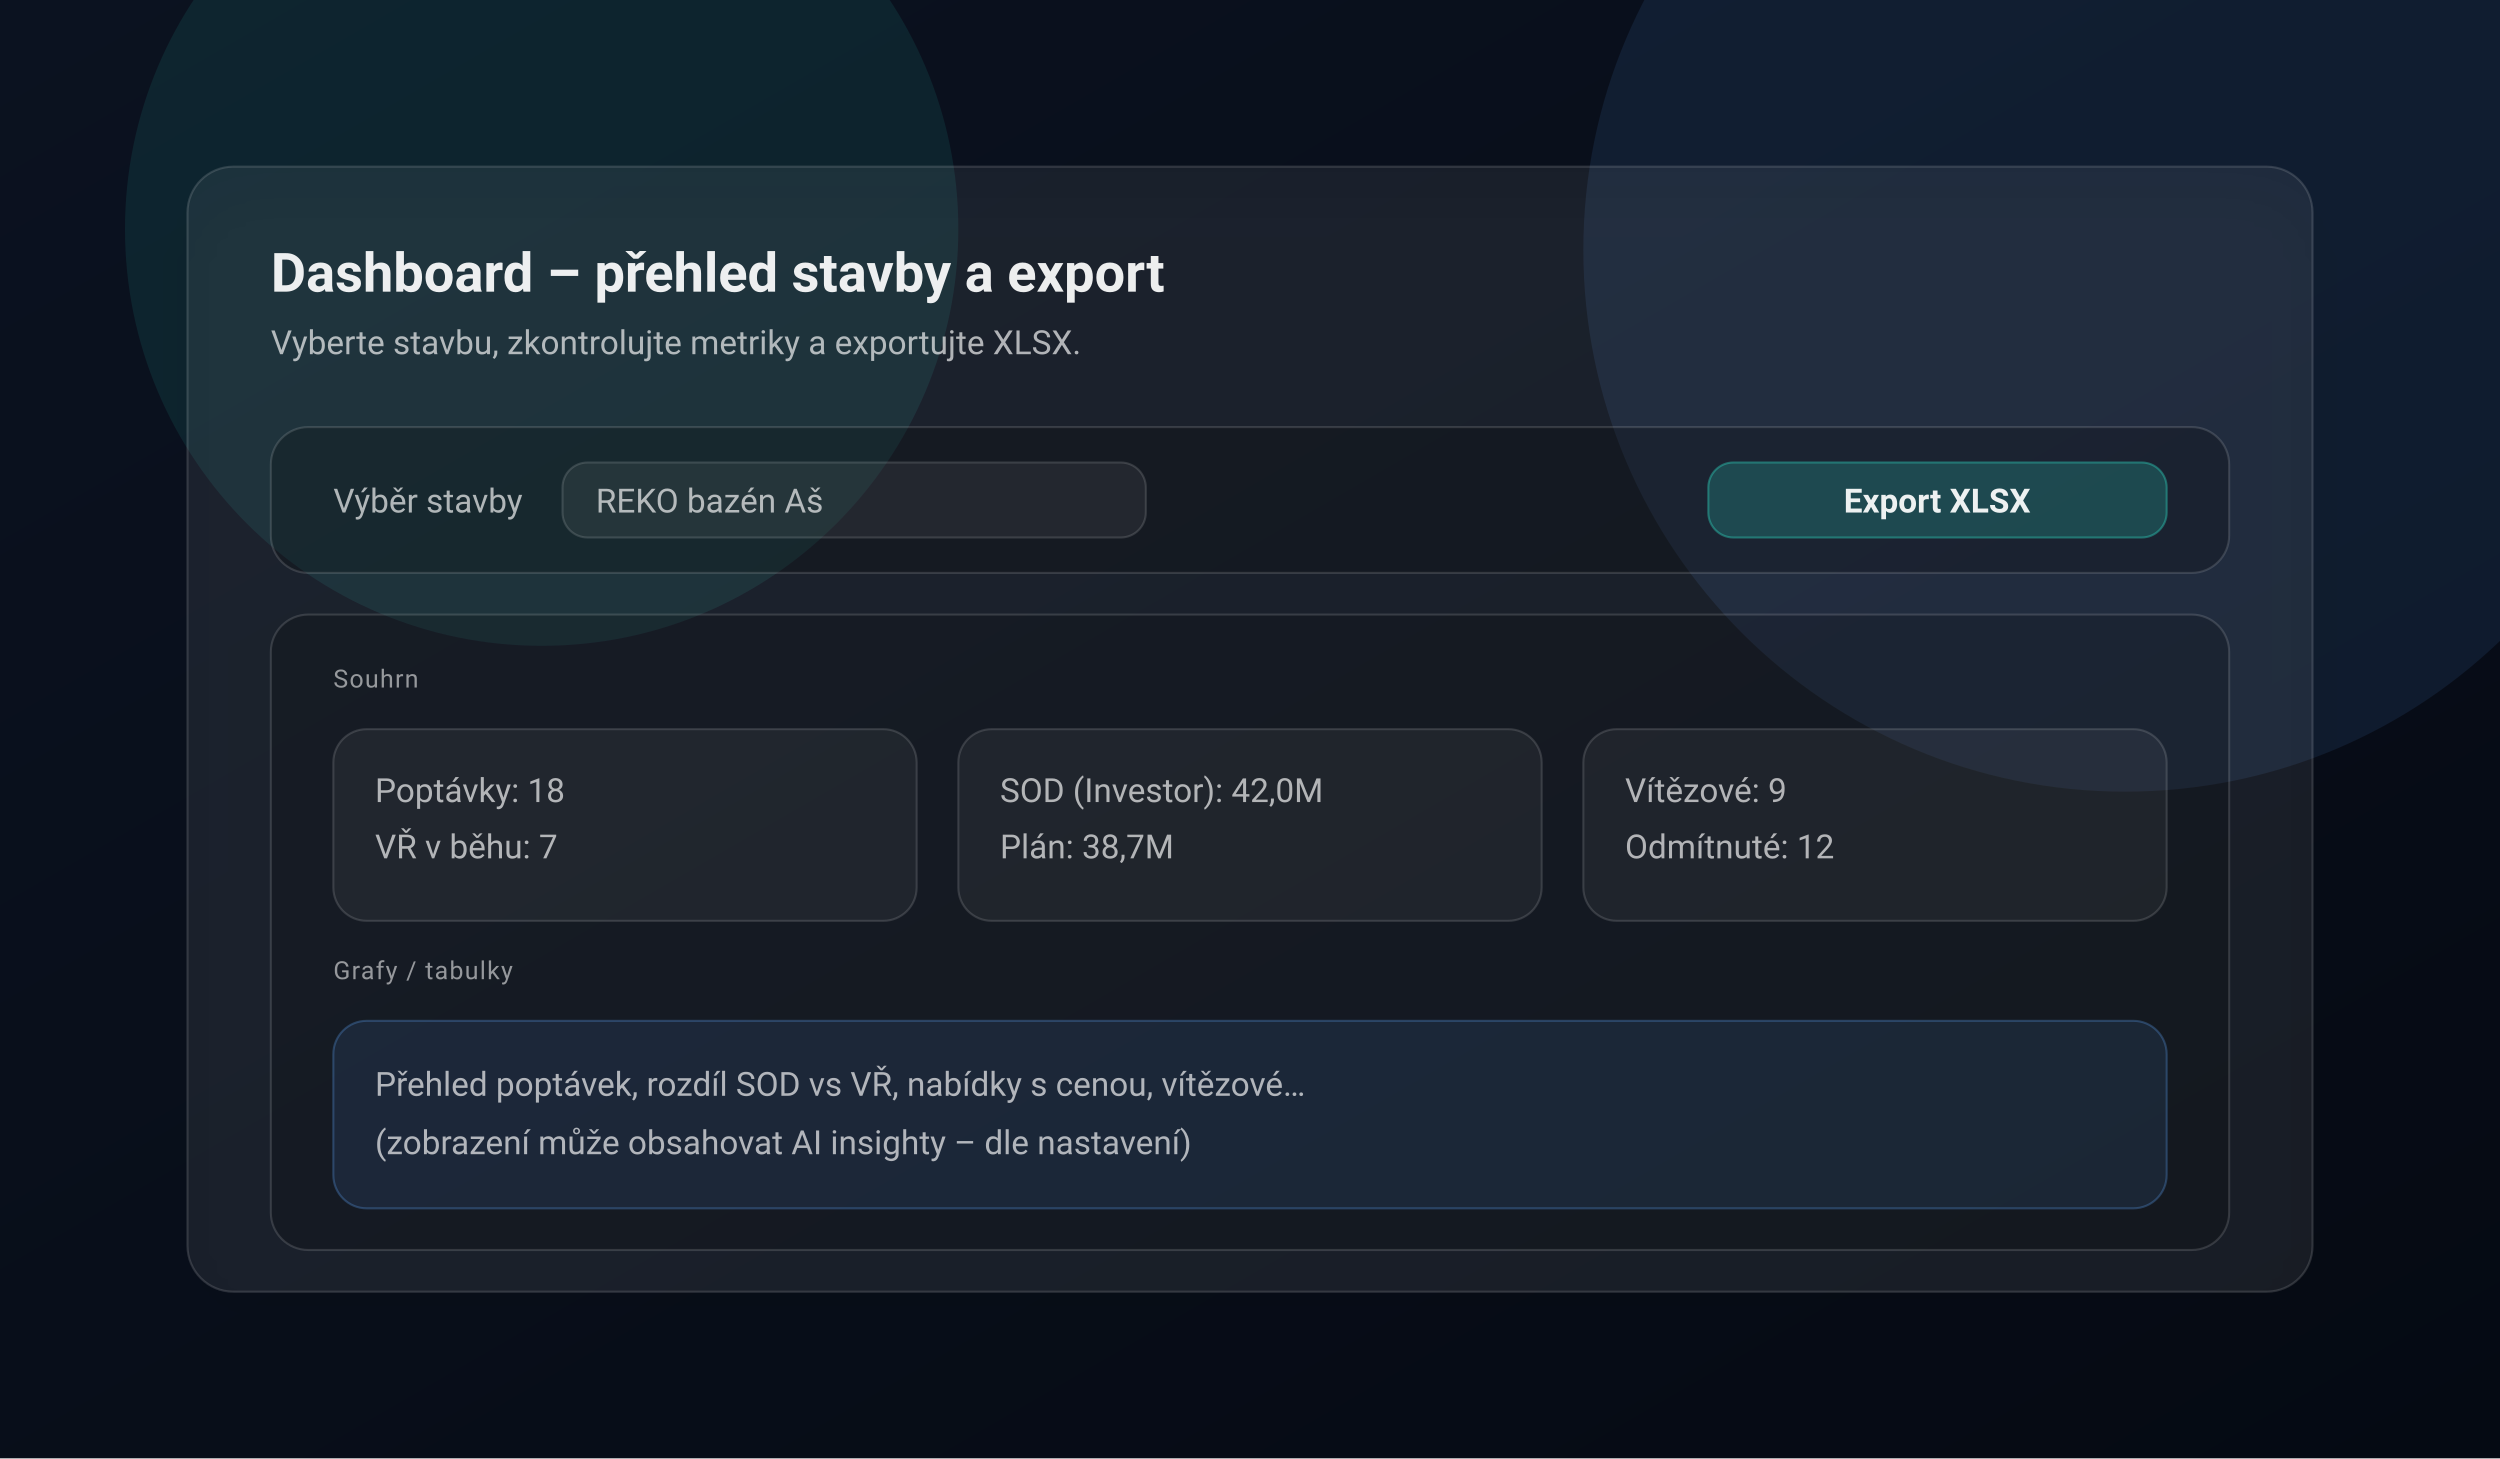
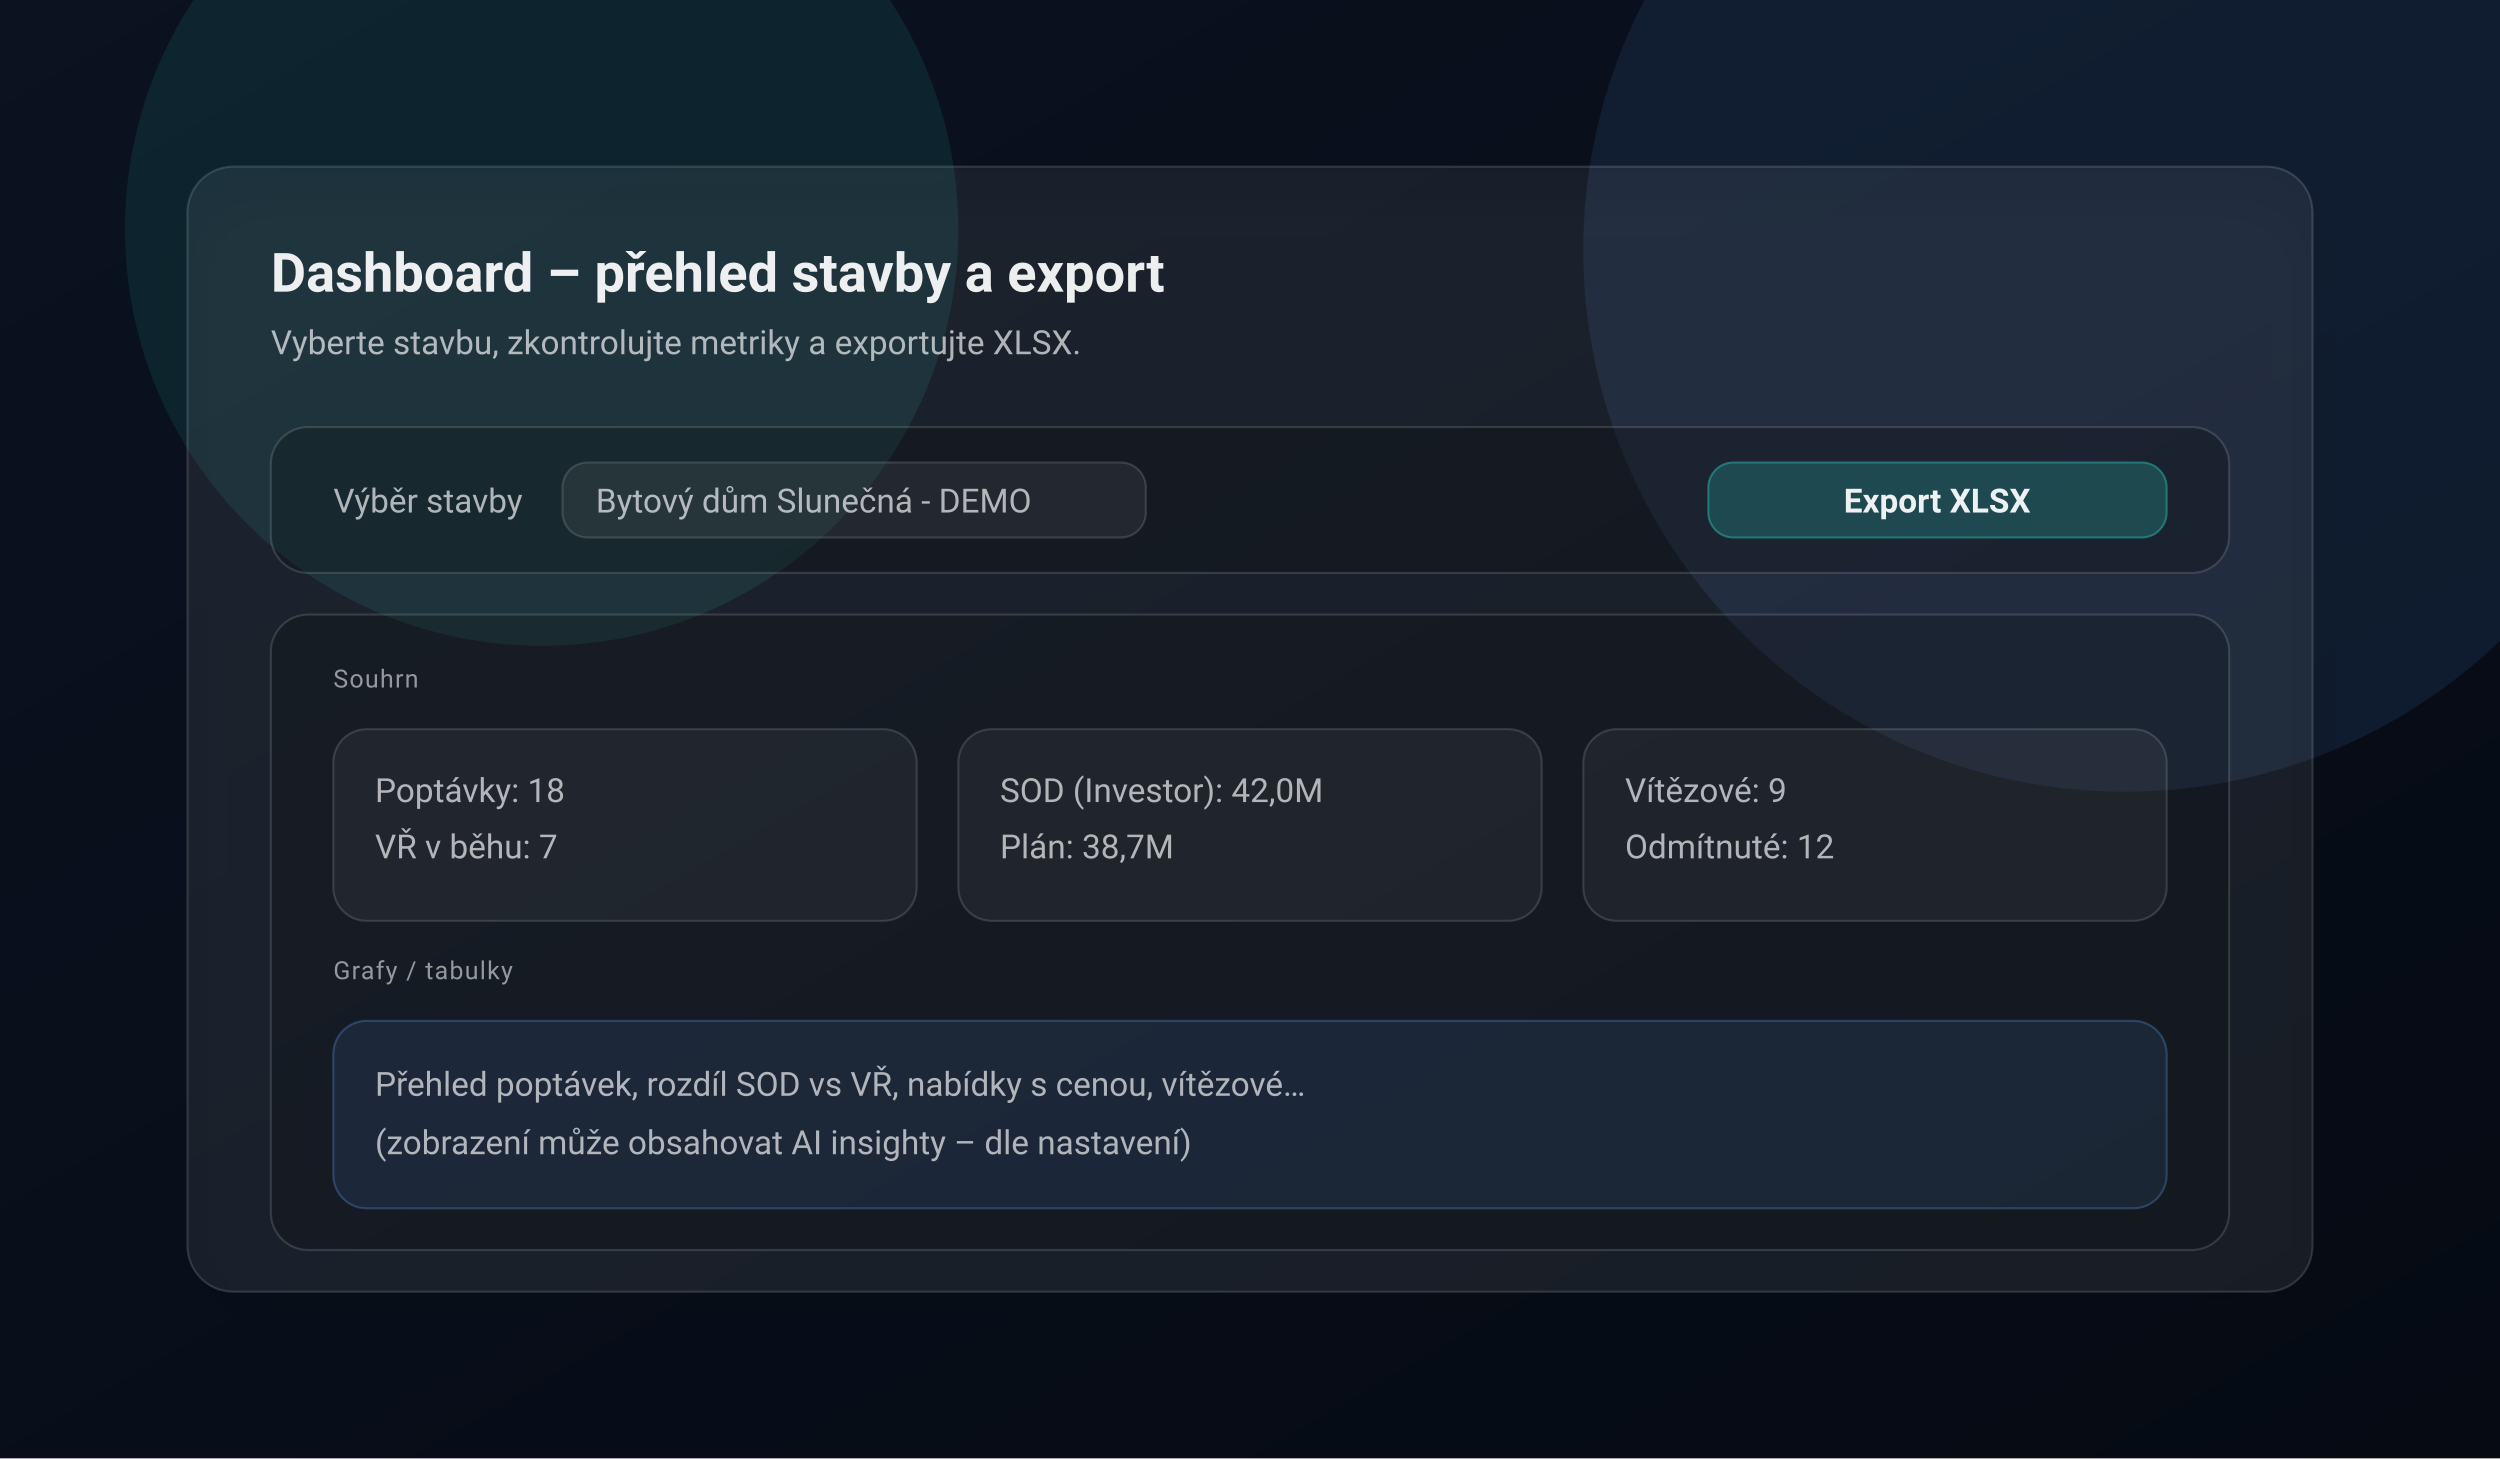
<svg xmlns="http://www.w3.org/2000/svg" width="1200" height="700" viewBox="0 0 1200 700">
  <defs>
    <linearGradient id="bg" x1="0" y1="0" x2="1" y2="1">
      <stop offset="0" stop-color="#0b1220" />
      <stop offset="1" stop-color="#050a13" />
    </linearGradient>
    <filter id="shadow" x="-30%" y="-30%" width="160%" height="160%">
      <feDropShadow dx="0" dy="14" stdDeviation="18" flood-color="rgba(0,0,0,0.55)" />
    </filter>
    <style>
      .t { font-family: ui-sans-serif, system-ui, -apple-system, Segoe UI, Roboto, Helvetica, Arial; fill: rgba(255,255,255,0.92); }
      .m { fill: rgba(255,255,255,0.66); font-size: 16px; }
      .h { font-size: 26px; font-weight: 700; }
      .cap { font-size: 12px; letter-spacing: 0.6px; text-transform: uppercase; fill: rgba(255,255,255,0.55); }
      .stroke { stroke: rgba(255,255,255,0.14); }
    </style>
  </defs>
  <rect x="0" y="0" width="1200" height="700" fill="url(#bg)" />
  <circle cx="260" cy="110" r="200" fill="rgba(45,212,191,0.10)" />
  <circle cx="1020" cy="120" r="260" fill="rgba(96,165,250,0.10)" />
  <rect x="90" y="80" width="1020" height="540" rx="22" fill="rgba(255,255,255,0.06)" class="stroke" filter="url(#shadow)" />
  <text x="130" y="140" class="t h">Dashboard – přehled stavby a export</text>
  <text x="130" y="170" class="t m">Vyberte stavbu, zkontrolujte metriky a exportujte XLSX.</text>
  <rect x="130" y="205" width="940" height="70" rx="18" fill="rgba(0,0,0,0.22)" class="stroke" />
  <text x="160" y="246" class="t m">Výběr stavby</text>
  <rect x="270" y="222" width="280" height="36" rx="12" fill="rgba(255,255,255,0.06)" class="stroke" />
-   <text x="286" y="246" class="t m">REKO bazén Aš</text>
+   <text x="286" y="246" class="t m">Bytový dům Slunečná - DEMO</text>
  <rect x="820" y="222" width="220" height="36" rx="12" fill="rgba(45,212,191,0.22)" stroke="rgba(45,212,191,0.40)" />
  <text x="885" y="246" class="t" font-size="16" font-weight="700">Export XLSX</text>
  <rect x="130" y="295" width="940" height="305" rx="18" fill="rgba(0,0,0,0.18)" class="stroke" />
  <text x="160" y="330" class="t cap">Souhrn</text>
  <rect x="160" y="350" width="280" height="92" rx="16" fill="rgba(255,255,255,0.05)" class="stroke" />
  <text x="180" y="385" class="t m">Poptávky: 18</text>
  <text x="180" y="412" class="t m">VŘ v běhu: 7</text>
  <rect x="460" y="350" width="280" height="92" rx="16" fill="rgba(255,255,255,0.05)" class="stroke" />
  <text x="480" y="385" class="t m">SOD (Investor): 42,0M</text>
  <text x="480" y="412" class="t m">Plán: 38,7M</text>
  <rect x="760" y="350" width="280" height="92" rx="16" fill="rgba(255,255,255,0.05)" class="stroke" />
  <text x="780" y="385" class="t m">Vítězové: 9</text>
  <text x="780" y="412" class="t m">Odmítnuté: 12</text>
  <text x="160" y="470" class="t cap">Grafy / tabulky</text>
  <rect x="160" y="490" width="880" height="90" rx="16" fill="rgba(96,165,250,0.10)" stroke="rgba(96,165,250,0.28)" />
  <text x="180" y="526" class="t m">Přehled poptávek, rozdíl SOD vs VŘ, nabídky s cenou, vítězové…</text>
  <text x="180" y="554" class="t m">(zobrazení může obsahovat AI insighty – dle nastavení)</text>
</svg>
